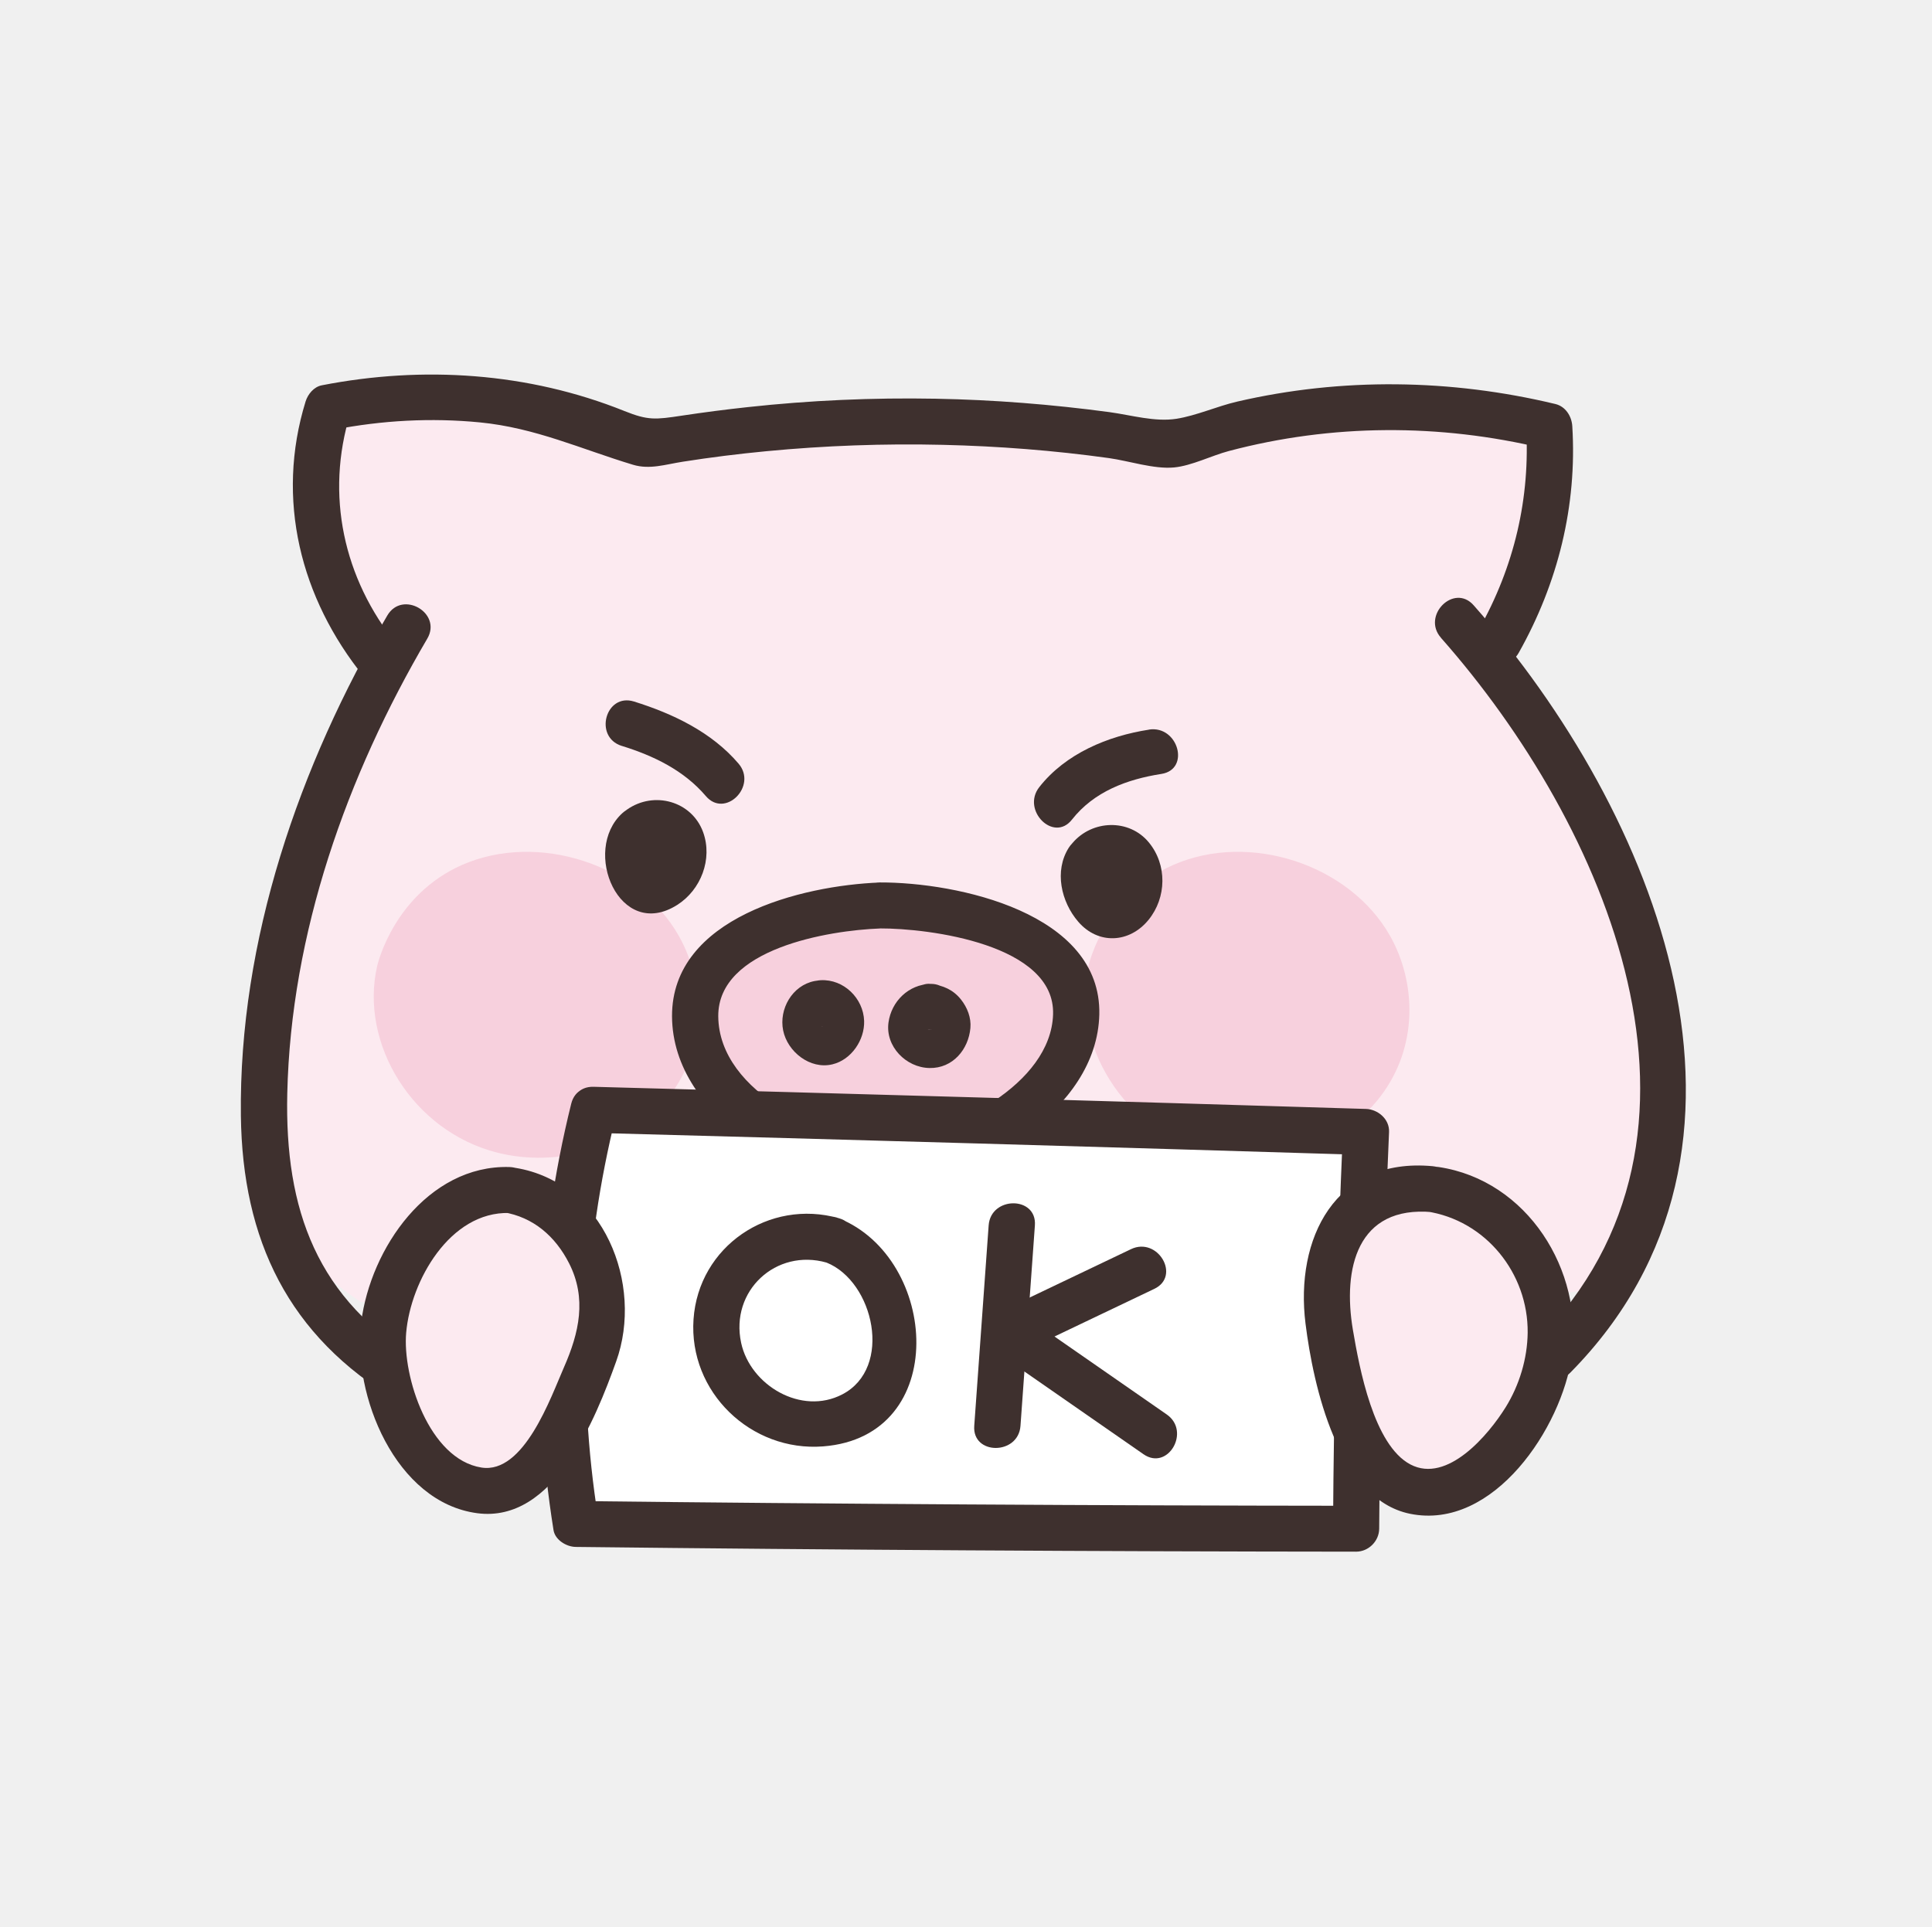
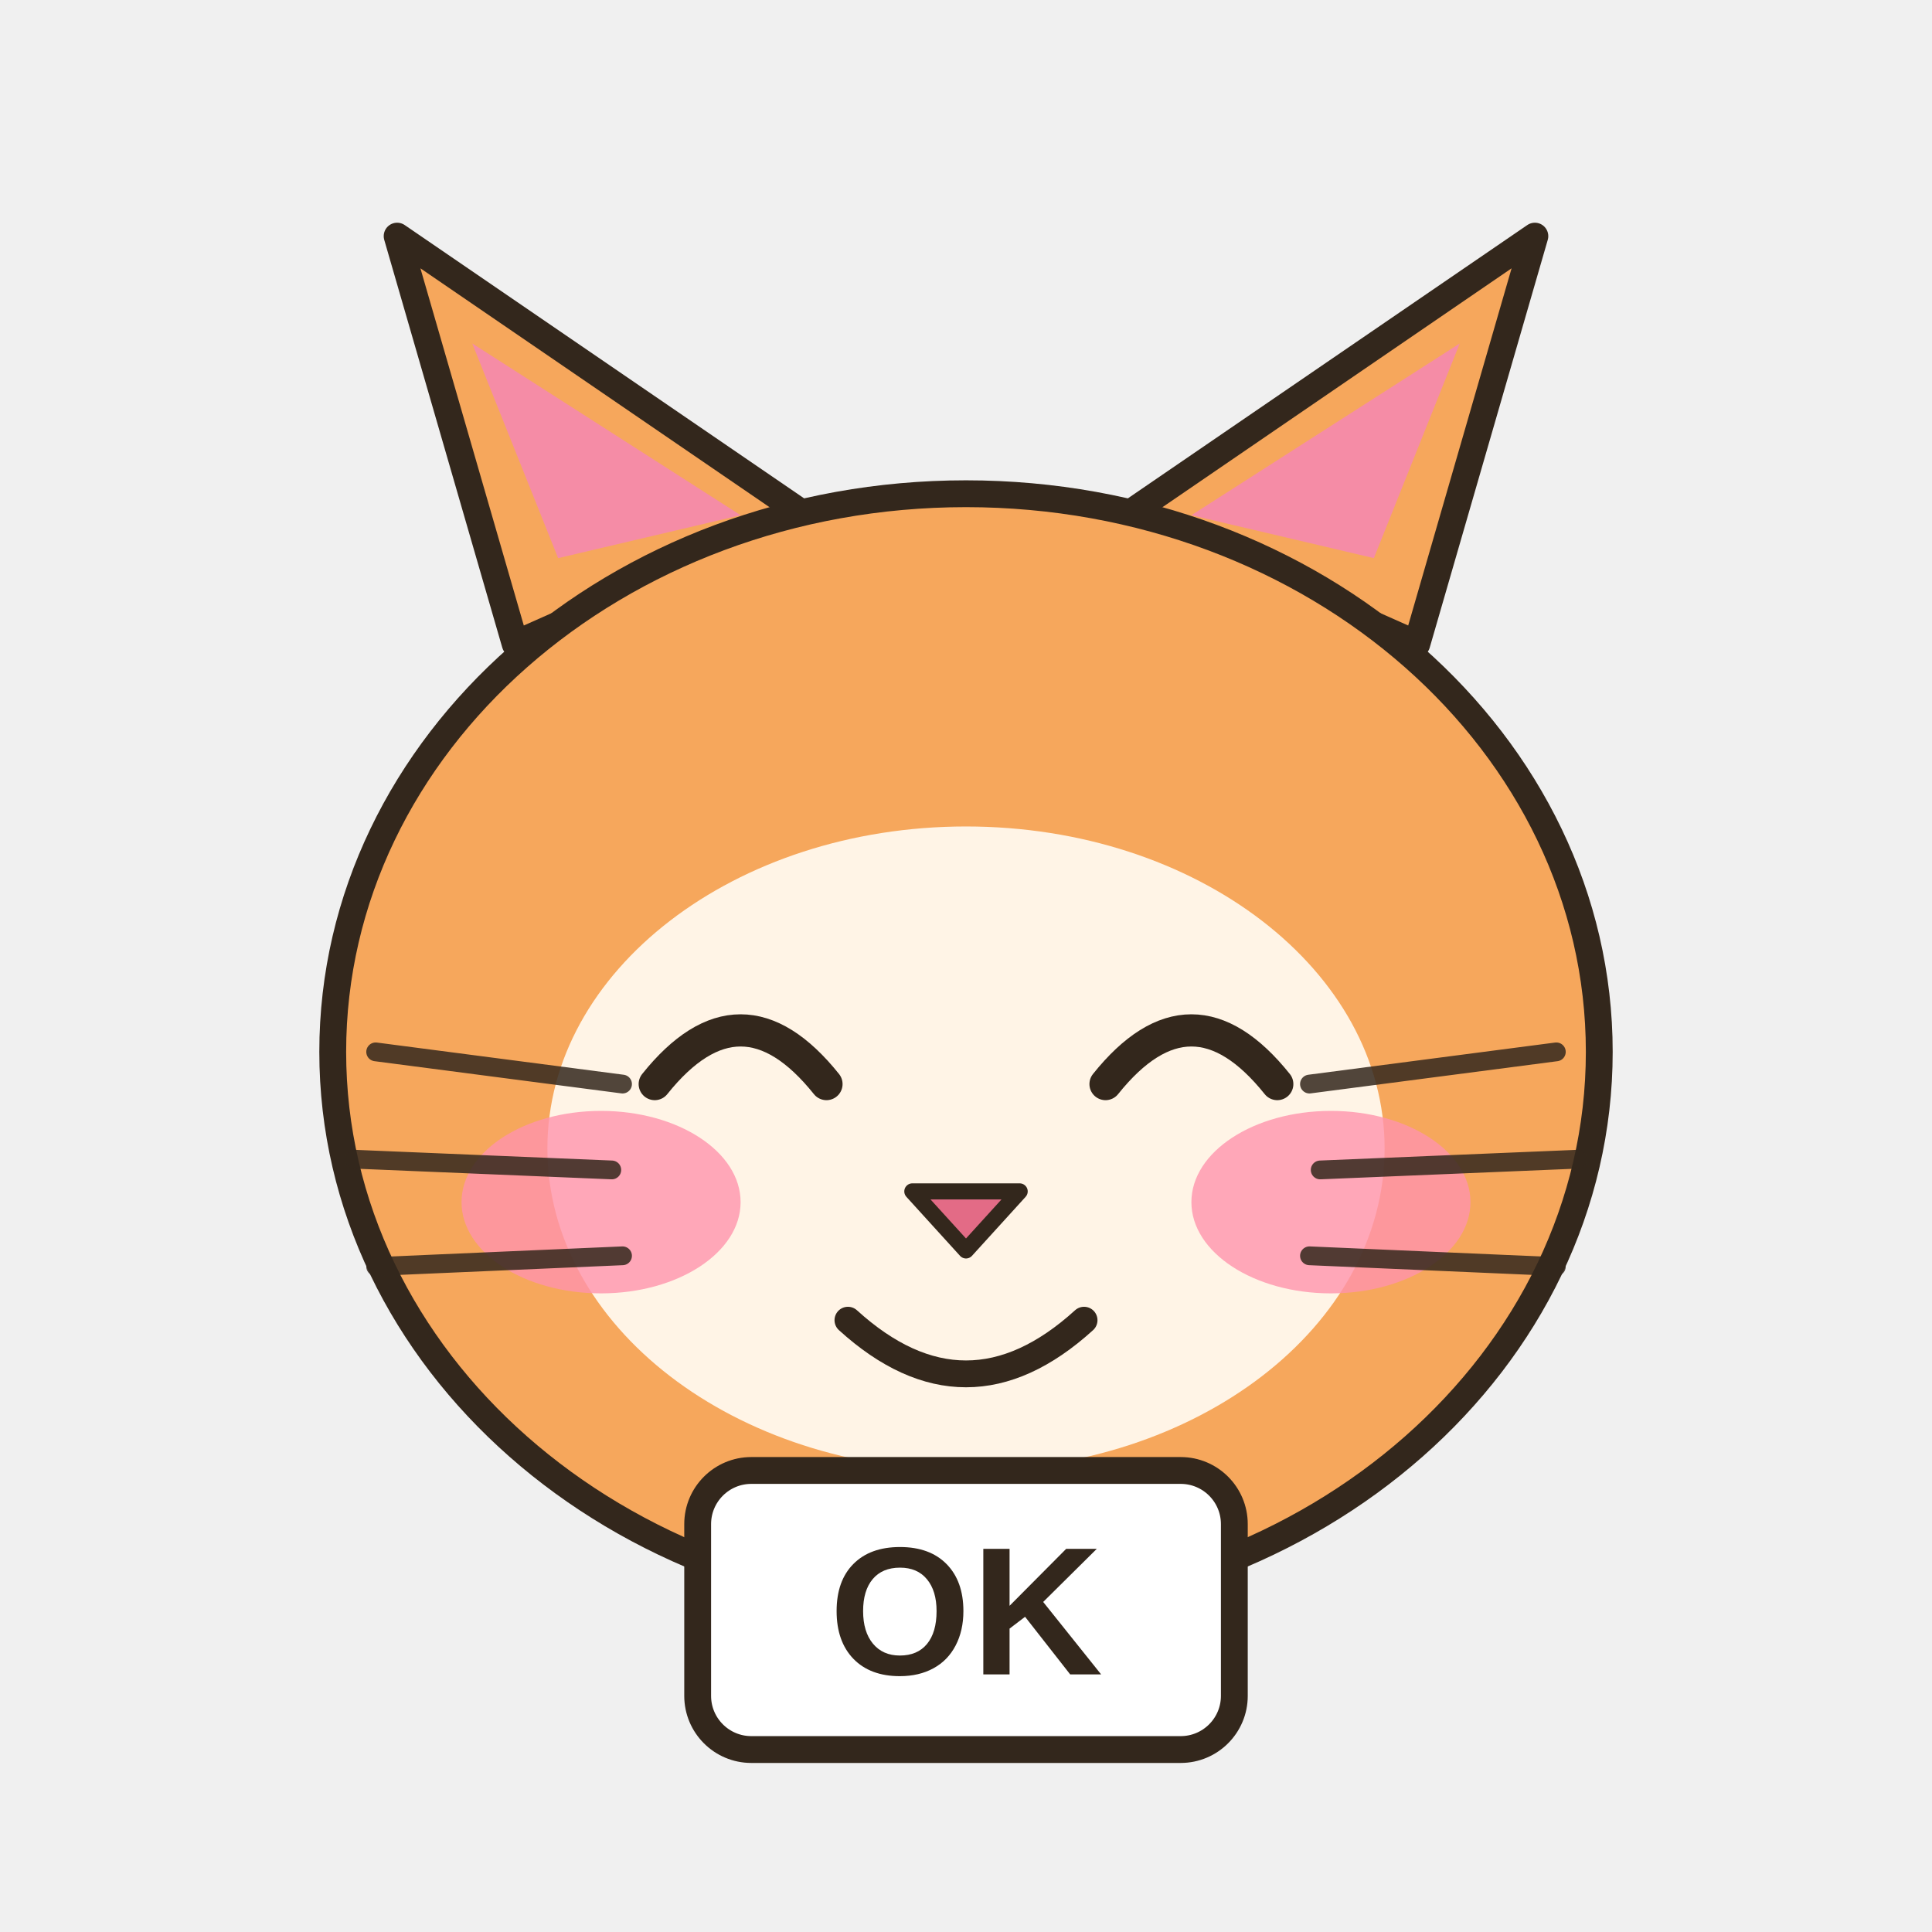
- <svg xmlns="http://www.w3.org/2000/svg" width="361" height="360" viewBox="0 0 361 360" fill="none">
-   <path d="M67.343 243.277C58.646 237.521 54.341 231.449 52.109 227.539C40.993 207.992 48.797 184.078 61.295 147.476C65.139 136.206 68.797 127.227 71.158 121.656C67.702 117.747 60.676 108.682 58.747 95.408C57.364 85.871 59.179 78.08 60.662 73.526C68.134 71.994 80.373 70.39 95.045 72.782C105.628 74.515 114.037 77.751 119.854 80.515C131.574 78.41 145.281 76.72 160.63 76.262C183.164 75.589 202.702 77.737 218.181 80.515C226.892 76.892 242.615 71.722 262.571 72.524C273.197 72.954 282.124 74.959 288.834 77.021C289.237 82.391 289.165 90.038 286.919 98.902C284.716 107.594 281.203 114.396 278.323 119.022C282.009 123.69 286.89 130.406 291.728 138.926C298.308 150.526 308.459 168.884 309.741 193.458C310.734 212.489 306.069 228.685 300.914 240.571C263.262 245.411 220.053 248.805 172.25 248.79C134.022 248.79 98.861 246.599 67.343 243.292V243.277Z" fill="#FCEAF0" />
-   <path d="M219.217 161.652C233.429 155.409 252.175 161.509 259.749 174.927C264.601 183.548 265.091 195.577 257.906 204.957C250.275 214.938 236.827 218.188 225.855 215.425C209.945 211.415 200.039 194.975 203.379 180.512C203.566 179.724 206.691 167.18 219.217 161.652Z" fill="#F7D0DD" />
-   <path d="M86.32 161.652C100.531 155.409 119.278 161.509 126.851 174.927C131.704 183.548 132.193 195.577 125.008 204.957C117.377 214.938 103.929 218.188 92.957 215.425C77.047 211.415 67.141 194.975 70.481 180.512C70.668 179.724 73.793 167.18 86.32 161.652Z" fill="#F7D0DD" />
-   <path d="M164.374 169.228C152.279 169.5 132.942 174.698 130.221 186.799C127.326 199.658 144.245 215.482 161.609 216.985C182.343 218.775 203.379 200.131 200.903 186.885C198.743 175.357 178.945 168.898 164.388 169.228H164.374Z" fill="#F7D0DD" />
-   <path d="M164.374 164.932C149.802 165.49 125.498 171.462 125.57 189.935C125.656 209.052 149.702 222.47 166.778 221.296C182.674 220.207 204.992 207.634 205.409 189.591C205.841 170.603 178.858 164.875 164.374 164.917C158.816 164.932 158.801 173.524 164.374 173.51C173.574 173.481 197.202 176.474 196.77 189.591C196.338 202.708 177.865 211.845 166.778 212.704C154.568 213.635 134.31 204.312 134.209 189.935C134.122 177.233 154.957 173.882 164.374 173.524C169.917 173.309 169.946 164.717 164.374 164.932Z" fill="#3E302E" />
-   <path d="M153.359 191.811C153.892 191.782 153.719 191.94 153.474 191.768C153.431 191.739 152.725 191.252 153.1 191.596C153.431 191.911 152.999 191.395 152.927 191.267C152.697 190.823 152.884 191.753 152.898 191.209C152.898 190.88 152.898 190.25 152.841 190.923C152.797 191.467 152.596 191.109 152.841 190.894C152.495 191.166 152.61 191.066 152.884 190.88C153.532 190.422 152.682 190.866 153.172 190.722C153.849 190.522 154.151 190.551 154.784 190.751C155.216 190.894 154.237 190.235 154.799 190.78C154.439 190.422 154.799 190.379 154.741 190.694C154.698 190.923 154.741 191.195 154.684 191.438C154.799 190.737 154.712 191.481 154.612 191.438C154.684 191.467 154.914 190.923 154.482 191.496C154.338 191.682 153.561 191.811 154.482 191.639C156.771 191.181 158.082 188.474 157.506 186.355C156.843 183.978 154.482 182.904 152.193 183.347C148.032 184.164 145.526 188.574 146.333 192.57C147.139 196.565 151.372 199.916 155.533 198.913C159.075 198.069 161.58 194.36 161.465 190.794C161.321 186.57 157.664 182.961 153.345 183.19C151.012 183.319 149.025 185.08 149.025 187.486C149.025 189.72 150.998 191.911 153.345 191.782L153.359 191.811Z" fill="#3E302E" />
-   <path d="M173.877 192.484C173.258 192.412 173.07 192.341 172.653 191.882C173.027 192.298 172.811 192.111 172.696 191.668C172.538 190.994 172.696 192.269 172.725 191.567C172.754 190.952 172.494 191.983 172.754 191.496C173.013 191.009 172.336 191.811 172.782 191.453C172.869 191.381 173.488 190.966 173.099 191.166C172.71 191.367 173.546 191.023 173.675 191.023C173.906 191.023 174.05 191.138 174.265 191.166C174.597 191.224 174.395 191.481 174.179 191.08C174.467 191.61 174.582 191.825 174.467 192.469C174.597 191.768 174.438 192.469 174.409 192.441C174.64 192.068 174.669 192.011 174.496 192.255C174.352 192.441 174.352 192.441 174.525 192.255C174.899 192.183 174.337 192.355 174.179 192.412C173.704 192.598 175 192.441 173.891 192.469C176.152 192.412 178.311 190.536 178.211 188.173C178.11 185.811 176.31 183.82 173.891 183.877C169.773 183.978 166.562 187.128 166.015 191.109C165.41 195.563 169.284 199.515 173.675 199.601C178.067 199.687 180.975 196.078 181.321 192.126C181.494 190.193 180.745 188.288 179.564 186.799C178.095 184.951 176.195 184.149 173.891 183.877C171.587 183.605 169.471 186.04 169.572 188.173C169.687 190.722 171.472 192.183 173.891 192.469L173.877 192.484Z" fill="#3E302E" />
-   <path fill-rule="evenodd" clip-rule="evenodd" d="M200.309 157.659C200.329 157.635 200.349 157.61 200.37 157.586C204.07 153.189 210.996 152.975 214.668 157.442C218.109 161.624 217.994 167.739 214.61 171.906C211.039 176.288 205.179 176.574 201.464 172.249C198.268 168.54 196.957 162.769 199.693 158.445C199.881 158.147 200.088 157.886 200.309 157.659Z" fill="#3E302E" />
-   <path fill-rule="evenodd" clip-rule="evenodd" d="M116.913 151.483C116.994 151.42 117.076 151.358 117.161 151.299C122.215 147.748 129.285 149.724 131.387 155.538C133.187 160.536 130.984 166.292 126.549 169.113C115.736 175.973 108.608 158.946 116.283 151.972C116.488 151.785 116.699 151.622 116.913 151.483Z" fill="#3E302E" />
-   <path d="M116.182 139.399C122.143 141.246 127.787 143.967 131.891 148.779C135.49 153.003 141.581 146.903 137.996 142.707C132.971 136.821 125.757 133.385 118.472 131.108C113.158 129.447 110.884 137.738 116.168 139.399H116.182Z" fill="#3E302E" />
-   <path d="M214.696 136.363C206.979 137.552 199.103 140.845 194.193 147.103C190.809 151.414 196.885 157.528 200.298 153.175C204.416 147.934 210.578 145.643 217 144.64C222.472 143.795 220.153 135.518 214.696 136.349V136.363Z" fill="#3E302E" />
-   <path d="M78.688 254.447C59.15 242.876 53.189 226.064 53.678 204.355C54.355 174.383 64.765 145.027 79.84 119.351C82.648 114.568 75.19 110.243 72.382 115.012C55.925 143.036 44.607 175.729 45.01 208.537C45.298 231.664 53.808 249.721 74.326 261.865C79.12 264.7 83.469 257.268 78.688 254.447Z" fill="#3E302E" />
-   <path d="M269.252 119.208C300.022 154.034 325.392 211.93 287.293 250.48C283.391 254.433 289.496 260.504 293.398 256.552C335.14 214.308 309.366 151.614 275.357 113.122C271.685 108.954 265.595 115.055 269.252 119.193V119.208Z" fill="#3E302E" />
-   <path d="M74.124 120.425C64.175 108.124 60.762 92.458 65.442 77.293L62.418 80.3C71.388 78.553 80.56 78.052 89.66 78.939C100.056 79.956 108.551 83.923 118.284 86.859C121.423 87.804 124.36 86.787 127.6 86.286C132.783 85.469 137.981 84.825 143.208 84.324C154.151 83.278 165.166 82.877 176.166 83.135C186.547 83.379 196.929 84.181 207.209 85.613C210.924 86.128 215.632 87.718 219.39 87.36C222.673 87.045 226.402 85.14 229.599 84.295C248.835 79.197 269.007 79.14 288.316 83.78L285.148 79.641C285.983 93.073 282.931 105.933 276.322 117.661C273.6 122.487 281.059 126.826 283.78 122C291.095 108.997 294.709 94.548 293.787 79.641C293.672 77.794 292.534 75.961 290.619 75.503C271.109 70.82 250.736 70.519 231.154 75.059C227.396 75.932 223.595 77.665 219.822 78.266C215.791 78.897 211.385 77.579 207.296 77.021C196.525 75.574 185.683 74.715 174.813 74.515C163.078 74.3 151.343 74.815 139.68 76.09C135.577 76.534 131.488 77.064 127.413 77.679C122.474 78.424 121.106 78.596 116.686 76.82C98.717 69.603 79.034 68.314 60.129 72.009C58.646 72.295 57.537 73.655 57.105 75.016C51.461 93.317 56.126 111.804 68.019 126.511C71.504 130.821 77.58 124.707 74.124 120.439V120.425Z" fill="#3E302E" />
-   <path d="M110.912 207.42C142.589 208.264 174.251 209.152 205.899 210.083C222.342 210.57 238.785 211.057 255.242 211.558C254.58 226.494 254.091 241.673 253.774 257.053C253.572 266.691 253.457 276.242 253.399 285.708C226.69 285.693 199.808 285.593 172.768 285.407C150.94 285.264 129.213 285.063 107.601 284.82C105.254 270.629 104.044 253.401 106.132 233.998C107.169 224.36 108.868 215.468 110.912 207.405V207.42Z" fill="white" />
-   <path d="M110.912 211.716C159.017 213.004 207.137 214.379 255.242 215.854L250.923 211.558C249.843 236.26 249.224 260.991 249.08 285.708L253.399 281.412C204.805 281.369 156.195 281.082 107.601 280.524L111.762 283.674C107.773 258.6 108.968 233.182 115.073 208.551C116.398 203.181 108.076 200.89 106.737 206.26C100.243 232.466 99.177 259.301 103.425 285.951C103.713 287.798 105.844 289.087 107.586 289.102C156.181 289.66 204.79 289.946 253.385 289.989C255.732 289.989 257.69 288.013 257.705 285.693C257.849 260.963 258.468 236.246 259.548 211.544C259.648 209.167 257.489 207.319 255.228 207.248C207.123 205.773 159.017 204.398 110.898 203.109C105.34 202.966 105.34 211.558 110.898 211.701L110.912 211.716Z" fill="#3E302E" />
-   <path d="M154.439 235.96C163.294 239.511 166.908 255.635 157.391 260.59C149.731 264.586 140.199 258.9 138.485 250.967C136.383 241.229 145.008 233.282 154.439 235.96C159.795 237.478 162.084 229.186 156.743 227.668C143.712 223.974 130.523 232.952 129.587 246.556C128.651 260.161 140.328 271.359 153.805 270.314C177.678 268.466 175.403 235.158 156.743 227.683C151.588 225.62 149.342 233.926 154.439 235.974V235.96Z" fill="#3E302E" />
-   <path d="M184.733 229.014C183.84 241.501 182.933 253.989 182.041 266.476C181.637 271.989 190.291 271.975 190.68 266.476C191.572 253.989 192.479 241.501 193.372 229.014C193.775 223.501 185.122 223.515 184.733 229.014Z" fill="#3E302E" />
-   <path d="M211.327 233.454C203.005 237.435 194.668 241.401 186.346 245.382C183.178 246.886 183.927 251.11 186.346 252.8C195.446 259.13 204.56 265.445 213.66 271.774C218.224 274.953 222.543 267.507 218.022 264.356C208.923 258.027 199.808 251.712 190.708 245.382V252.8C199.031 248.819 207.368 244.852 215.69 240.871C220.7 238.48 216.323 231.062 211.327 233.454Z" fill="#3E302E" />
-   <path d="M267.668 222.241C265.811 222.055 259.216 221.396 254.033 225.449C242.255 234.685 250.62 258.285 251.888 261.836C254.45 269.068 257.215 276.872 263.723 278.605C272.319 280.896 281.865 271.13 285.954 263.626C286.861 261.965 293.355 249.564 287.034 236.876C286.213 235.229 280.123 223.501 267.668 222.255V222.241Z" fill="#FCEAF0" />
-   <path d="M267.668 217.945C249.454 216.269 241.953 231.492 243.94 247.373C245.394 259.001 250.016 280.137 263.435 282.901C279.115 286.123 291.872 266.676 293.701 253.387C295.904 237.449 285.407 220.58 268.82 218.102C263.378 217.286 261.031 225.563 266.516 226.394C277.603 228.041 285.566 237.979 285.45 249.077C285.393 253.917 283.895 258.872 281.347 262.982C278.122 268.18 270.433 277.302 263.55 273.693C256.668 270.084 254.004 255.678 252.795 248.547C250.865 237.162 253.515 225.234 267.668 226.537C273.197 227.052 273.168 218.446 267.668 217.945Z" fill="#3E302E" />
-   <path d="M95.146 222.399C103.396 223.157 110.178 231.506 112.15 239.311C114.08 246.958 111.171 253.23 108.09 259.903C104.793 267.006 99.681 278.047 91.82 278.662C82.36 279.407 71.417 264.915 71.489 251.082C71.561 237.048 82.979 221.282 95.16 222.399H95.146Z" fill="#FCEAF0" />
-   <path d="M93.994 226.537C99.653 227.453 103.771 231.062 106.333 236.089C109.674 242.661 108.22 249.063 105.383 255.521C102.935 261.091 97.91 275.54 89.948 274.266C80.171 272.705 75.175 257.225 75.895 249.063C76.745 239.354 84.088 226.394 95.16 226.695C100.718 226.838 100.718 218.246 95.16 218.102C79.898 217.687 69.257 233.353 67.501 247.043C65.744 260.733 73.922 280.796 89.185 282.801C103.555 284.691 111.301 265.115 115.131 254.447C120.329 239.998 112.798 220.938 96.312 218.26C90.87 217.372 88.537 225.649 94.008 226.551L93.994 226.537Z" fill="#3E302E" />
+ <svg xmlns="http://www.w3.org/2000/svg" width="360" height="360" viewBox="0 0 360 360" fill="none">
+   <path d="M96 120 L74 44 L150 96 Z" fill="#F6A75C" stroke="#33271C" stroke-width="5" stroke-linejoin="round" />
+   <path d="M264 120 L286 44 L210 96 Z" fill="#F6A75C" stroke="#33271C" stroke-width="5" stroke-linejoin="round" />
+   <path d="M104 104 L88 64 L138 96 Z" fill="#F58CA6" />
+   <path d="M256 104 L272 64 L222 96 Z" fill="#F58CA6" />
+   <ellipse cx="180" cy="196" rx="118" ry="104" fill="#F6A75C" stroke="#33271C" stroke-width="5" />
+   <ellipse cx="180" cy="214" rx="78" ry="60" fill="#FFF4E6" />
+   <ellipse cx="112" cy="224" rx="26" ry="17" fill="#FF93AC" opacity="0.8" />
+   <ellipse cx="248" cy="224" rx="26" ry="17" fill="#FF93AC" opacity="0.8" />
+   <g stroke="#33271C" stroke-width="3.5" stroke-linecap="round" fill="none" opacity="0.85">
+     <path d="M70 196 L116 202" />
+     <path d="M66 216 L114 218" />
+     <path d="M70 236 L116 234" />
+     <path d="M290 196 L244 202" />
+     <path d="M294 216 L246 218" />
+     <path d="M290 236 L244 234" />
+   </g>
+   <path d="M122 202 Q138 182 154 202" stroke="#33271C" stroke-width="6" fill="none" stroke-linecap="round" />
+   <path d="M206 202 Q222 182 238 202" stroke="#33271C" stroke-width="6" fill="none" stroke-linecap="round" />
+   <path d="M170 222 h20 l-10 11 Z" fill="#E36B86" stroke="#33271C" stroke-width="3" stroke-linejoin="round" />
+   <path d="M158 246 q22 20 44 0" stroke="#33271C" stroke-width="5" fill="none" stroke-linecap="round" />
+   <g transform="translate(180,300)">
+     <rect x="-50" y="-26" width="100" height="52" rx="10" fill="#FFFFFF" stroke="#33271C" stroke-width="5" />
+     <text x="0" y="12" text-anchor="middle" font-family="Arial, sans-serif" font-size="34" font-weight="800" fill="#33271C">OK</text>
+   </g>
</svg>
